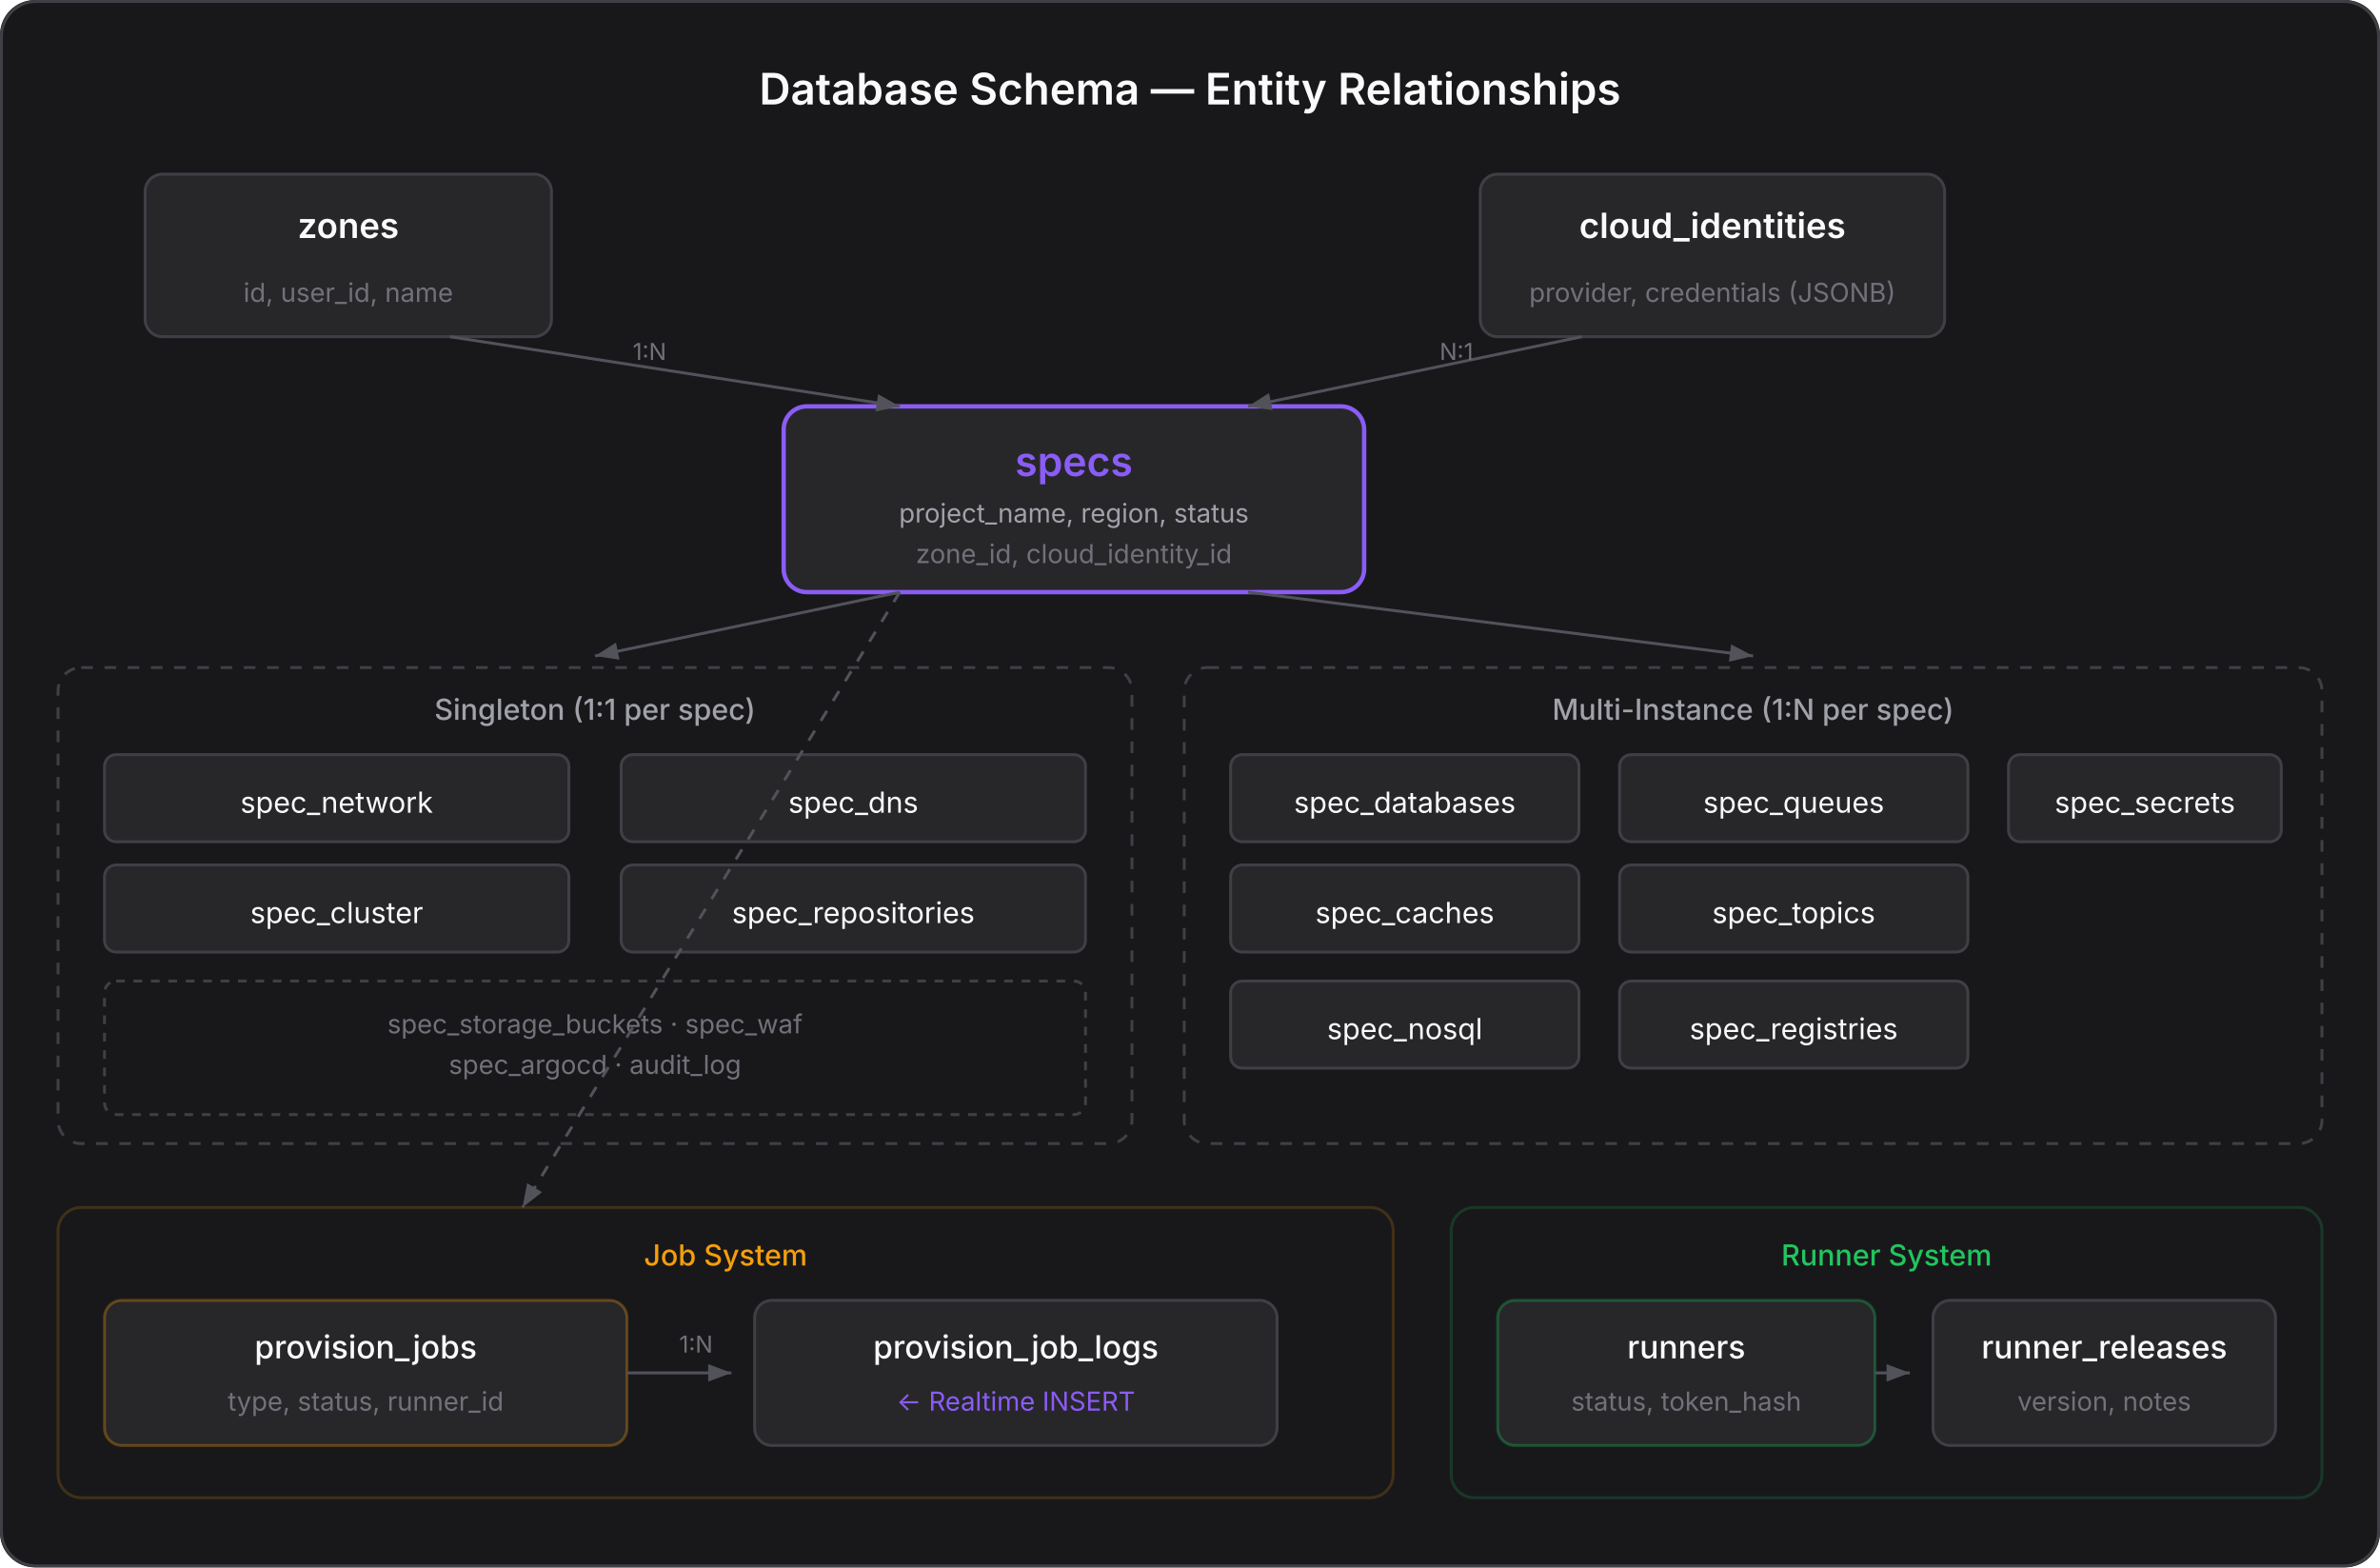
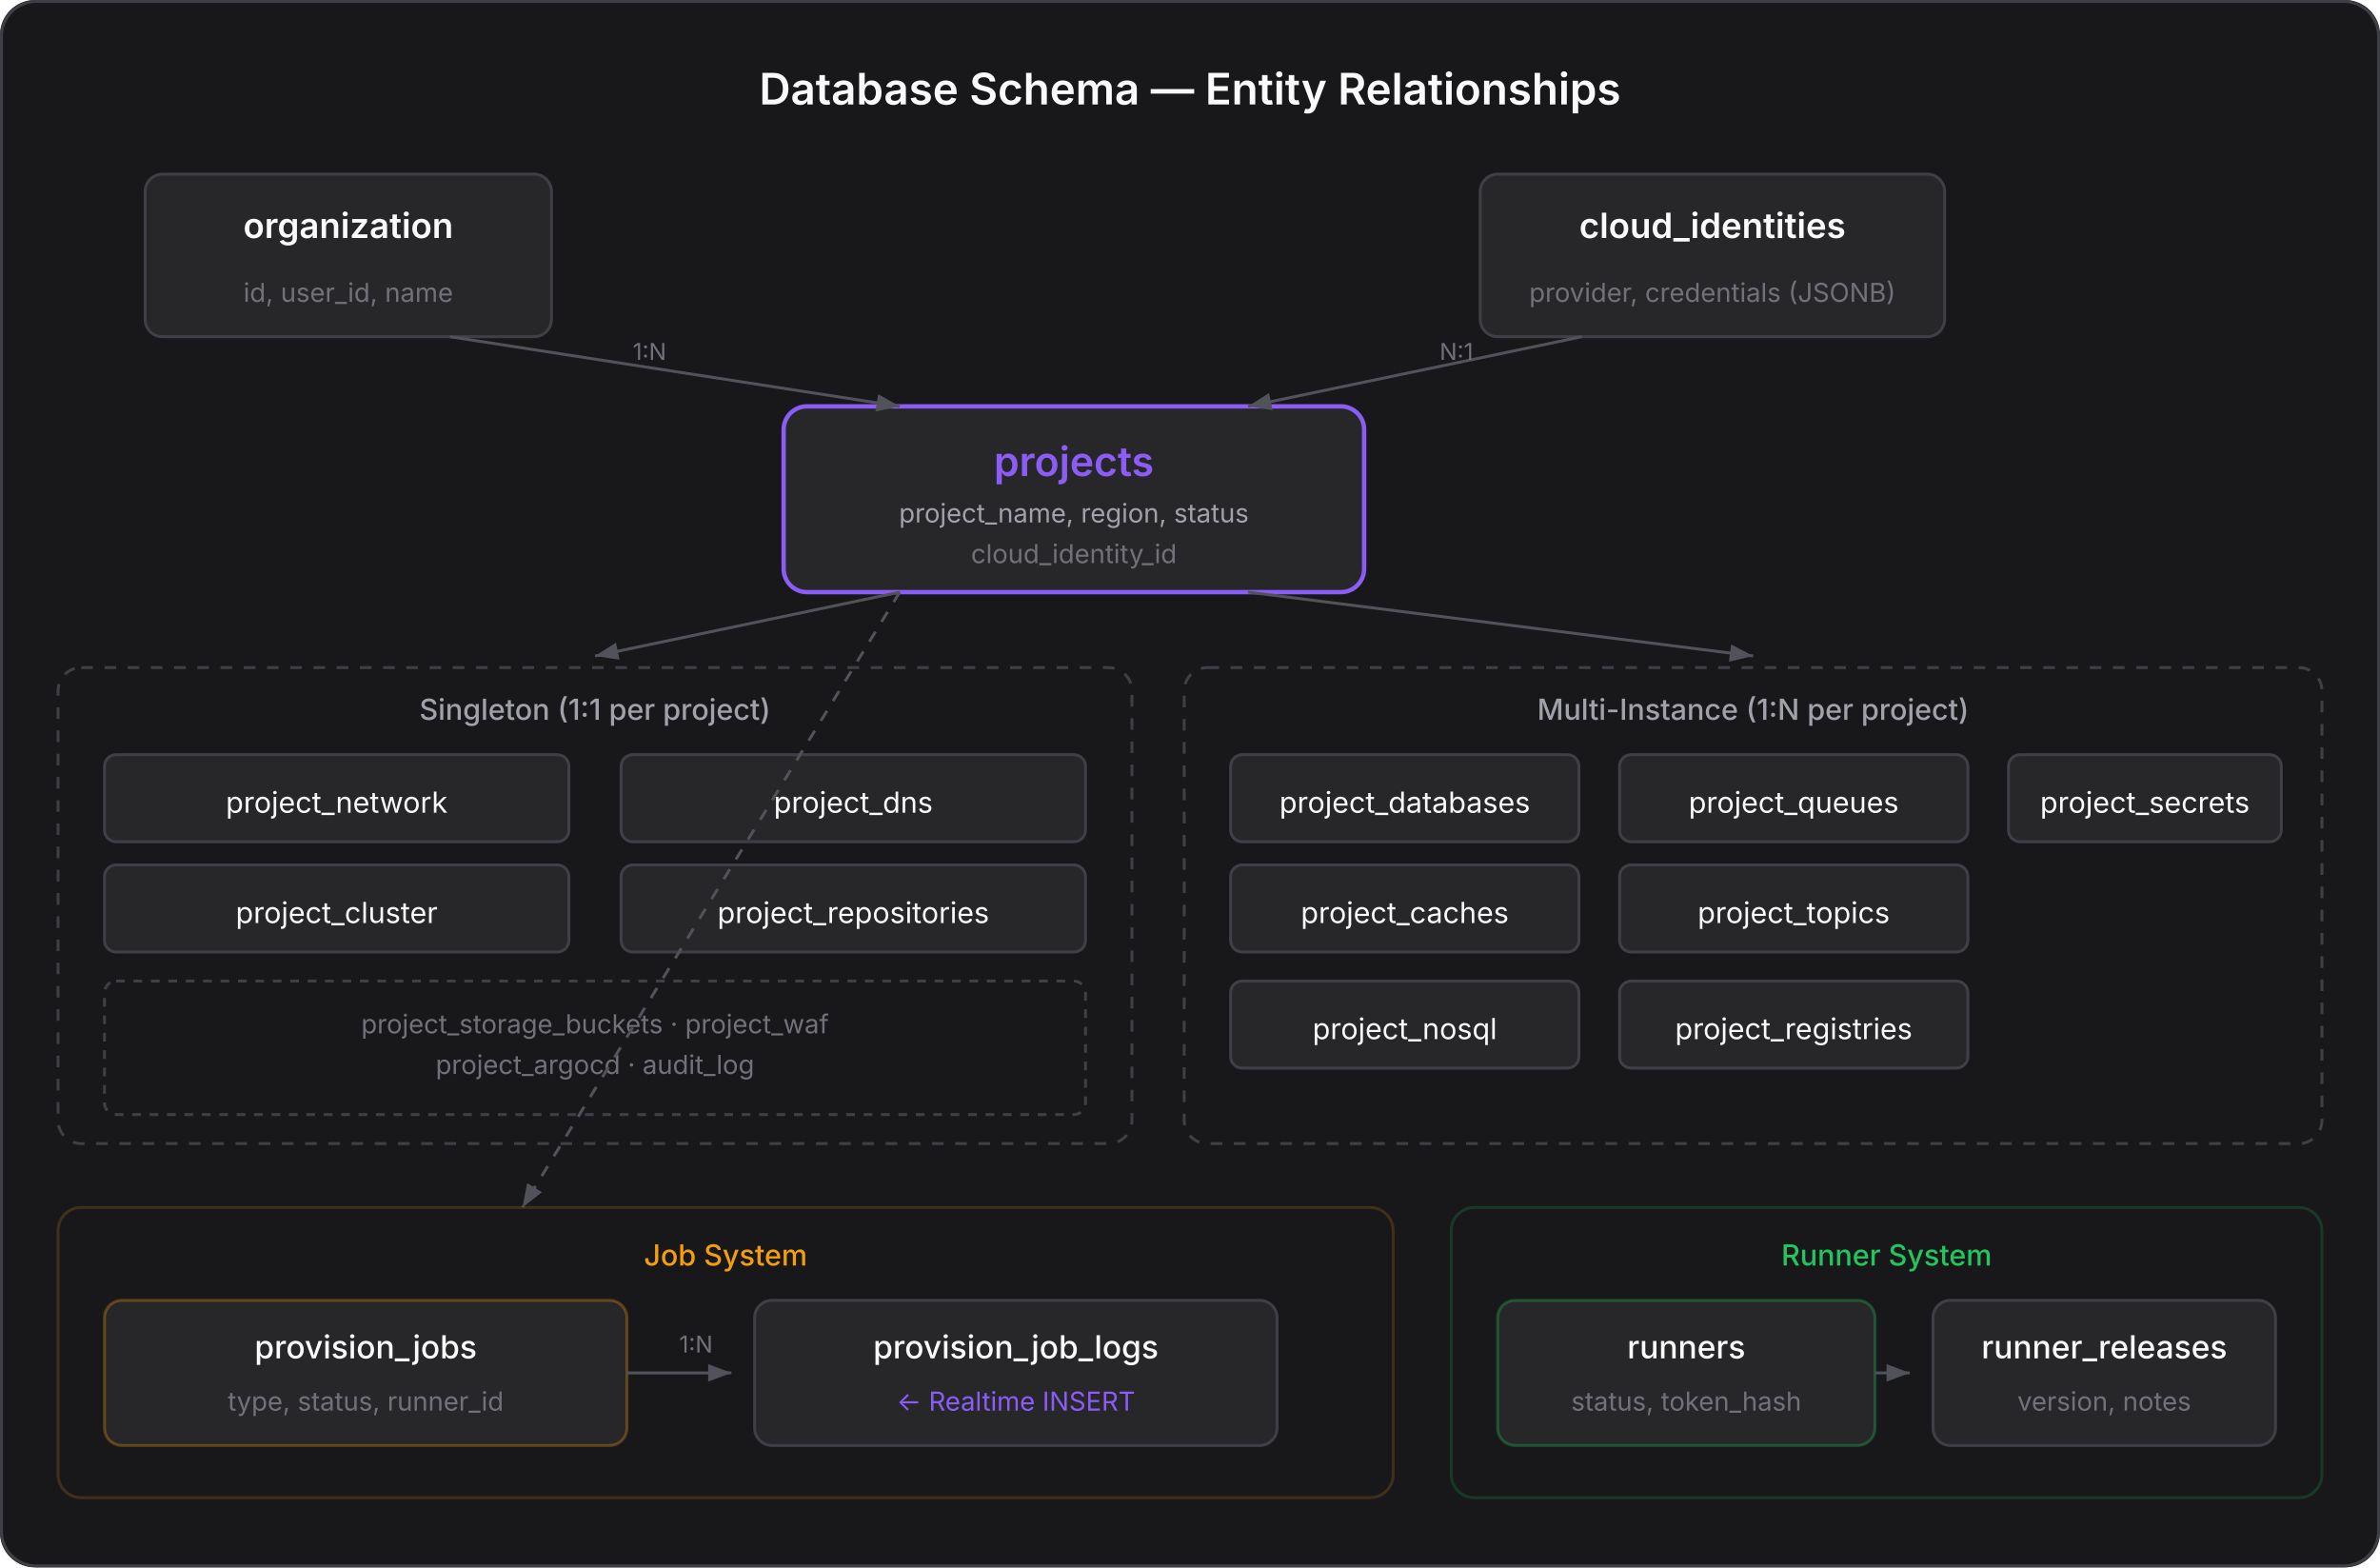
<svg xmlns="http://www.w3.org/2000/svg" viewBox="0 0 820 540" width="100%" fill="none">
  <defs>
    <marker id="arrow" markerWidth="8" markerHeight="6" refX="8" refY="3" orient="auto">
      <path d="M0,0 L8,3 L0,6" fill="#52525B" />
    </marker>
  </defs>
  <rect width="820" height="540" rx="12" fill="#18181B" />
  <rect x="0.5" y="0.5" width="819" height="539" rx="12" fill="none" stroke="#3F3F46" />
  <text x="410" y="36" text-anchor="middle" font-family="Inter, system-ui, sans-serif" font-size="15" font-weight="600" fill="#FAFAFA">Database Schema — Entity Relationships</text>
  <rect x="50" y="60" width="140" height="56" rx="6" fill="#27272A" stroke="#3F3F46" />
-   <text x="120" y="82" text-anchor="middle" font-family="Inter, system-ui, sans-serif" font-size="12" font-weight="600" fill="#FAFAFA">zones</text>
+   <text x="120" y="82" text-anchor="middle" font-family="Inter, system-ui, sans-serif" font-size="12" font-weight="600" fill="#FAFAFA">organization</text>
  <text x="120" y="104" text-anchor="middle" font-family="Inter, system-ui, sans-serif" font-size="9" fill="#71717A">id, user_id, name</text>
  <rect x="510" y="60" width="160" height="56" rx="6" fill="#27272A" stroke="#3F3F46" />
  <text x="590" y="82" text-anchor="middle" font-family="Inter, system-ui, sans-serif" font-size="12" font-weight="600" fill="#FAFAFA">cloud_identities</text>
  <text x="590" y="104" text-anchor="middle" font-family="Inter, system-ui, sans-serif" font-size="9" fill="#71717A">provider, credentials (JSONB)</text>
  <rect x="270" y="140" width="200" height="64" rx="8" fill="#27272A" stroke="#8B5CF6" stroke-width="1.5" />
-   <text x="370" y="164" text-anchor="middle" font-family="Inter, system-ui, sans-serif" font-size="14" font-weight="600" fill="#8B5CF6">specs</text>
+   <text x="370" y="164" text-anchor="middle" font-family="Inter, system-ui, sans-serif" font-size="14" font-weight="600" fill="#8B5CF6">projects</text>
  <text x="370" y="180" text-anchor="middle" font-family="Inter, system-ui, sans-serif" font-size="9" fill="#A1A1AA">project_name, region, status</text>
-   <text x="370" y="194" text-anchor="middle" font-family="Inter, system-ui, sans-serif" font-size="9" fill="#71717A">zone_id, cloud_identity_id</text>
+   <text x="370" y="194" text-anchor="middle" font-family="Inter, system-ui, sans-serif" font-size="9" fill="#71717A">cloud_identity_id</text>
  <path d="M155,116 L310,140" stroke="#52525B" stroke-width="1" fill="none" marker-end="url(#arrow)" />
  <text x="218" y="124" font-family="Inter, system-ui, sans-serif" font-size="8" fill="#71717A">1:N</text>
  <path d="M545,116 L430,140" stroke="#52525B" stroke-width="1" fill="none" marker-end="url(#arrow)" />
  <text x="496" y="124" font-family="Inter, system-ui, sans-serif" font-size="8" fill="#71717A">N:1</text>
  <rect x="20" y="230" width="370" height="164" rx="8" fill="none" stroke="#3F3F46" stroke-dasharray="4 4" />
-   <text x="205" y="248" text-anchor="middle" font-family="Inter, system-ui, sans-serif" font-size="10" font-weight="500" fill="#A1A1AA">Singleton (1:1 per spec)</text>
+   <text x="205" y="248" text-anchor="middle" font-family="Inter, system-ui, sans-serif" font-size="10" font-weight="500" fill="#A1A1AA">Singleton (1:1 per project)</text>
  <rect x="36" y="260" width="160" height="30" rx="4" fill="#27272A" stroke="#3F3F46" />
-   <text x="116" y="280" text-anchor="middle" font-family="Inter, system-ui, sans-serif" font-size="10" fill="#FAFAFA">spec_network</text>
+   <text x="116" y="280" text-anchor="middle" font-family="Inter, system-ui, sans-serif" font-size="10" fill="#FAFAFA">project_network</text>
  <rect x="36" y="298" width="160" height="30" rx="4" fill="#27272A" stroke="#3F3F46" />
-   <text x="116" y="318" text-anchor="middle" font-family="Inter, system-ui, sans-serif" font-size="10" fill="#FAFAFA">spec_cluster</text>
+   <text x="116" y="318" text-anchor="middle" font-family="Inter, system-ui, sans-serif" font-size="10" fill="#FAFAFA">project_cluster</text>
  <rect x="214" y="260" width="160" height="30" rx="4" fill="#27272A" stroke="#3F3F46" />
-   <text x="294" y="280" text-anchor="middle" font-family="Inter, system-ui, sans-serif" font-size="10" fill="#FAFAFA">spec_dns</text>
+   <text x="294" y="280" text-anchor="middle" font-family="Inter, system-ui, sans-serif" font-size="10" fill="#FAFAFA">project_dns</text>
  <rect x="214" y="298" width="160" height="30" rx="4" fill="#27272A" stroke="#3F3F46" />
-   <text x="294" y="318" text-anchor="middle" font-family="Inter, system-ui, sans-serif" font-size="10" fill="#FAFAFA">spec_repositories</text>
+   <text x="294" y="318" text-anchor="middle" font-family="Inter, system-ui, sans-serif" font-size="10" fill="#FAFAFA">project_repositories</text>
  <rect x="36" y="338" width="338" height="46" rx="4" fill="#18181B" stroke="#3F3F46" stroke-dasharray="3 3" />
-   <text x="205" y="356" text-anchor="middle" font-family="Inter, system-ui, sans-serif" font-size="9" fill="#71717A">spec_storage_buckets · spec_waf</text>
-   <text x="205" y="370" text-anchor="middle" font-family="Inter, system-ui, sans-serif" font-size="9" fill="#71717A">spec_argocd · audit_log</text>
+   <text x="205" y="356" text-anchor="middle" font-family="Inter, system-ui, sans-serif" font-size="9" fill="#71717A">project_storage_buckets · project_waf</text>
+   <text x="205" y="370" text-anchor="middle" font-family="Inter, system-ui, sans-serif" font-size="9" fill="#71717A">project_argocd · audit_log</text>
  <path d="M310,204 L205,226" stroke="#52525B" stroke-width="1" fill="none" marker-end="url(#arrow)" />
  <rect x="408" y="230" width="392" height="164" rx="8" fill="none" stroke="#3F3F46" stroke-dasharray="4 4" />
-   <text x="604" y="248" text-anchor="middle" font-family="Inter, system-ui, sans-serif" font-size="10" font-weight="500" fill="#A1A1AA">Multi-Instance (1:N per spec)</text>
+   <text x="604" y="248" text-anchor="middle" font-family="Inter, system-ui, sans-serif" font-size="10" font-weight="500" fill="#A1A1AA">Multi-Instance (1:N per project)</text>
  <rect x="424" y="260" width="120" height="30" rx="4" fill="#27272A" stroke="#3F3F46" />
-   <text x="484" y="280" text-anchor="middle" font-family="Inter, system-ui, sans-serif" font-size="10" fill="#FAFAFA">spec_databases</text>
+   <text x="484" y="280" text-anchor="middle" font-family="Inter, system-ui, sans-serif" font-size="10" fill="#FAFAFA">project_databases</text>
  <rect x="424" y="298" width="120" height="30" rx="4" fill="#27272A" stroke="#3F3F46" />
-   <text x="484" y="318" text-anchor="middle" font-family="Inter, system-ui, sans-serif" font-size="10" fill="#FAFAFA">spec_caches</text>
+   <text x="484" y="318" text-anchor="middle" font-family="Inter, system-ui, sans-serif" font-size="10" fill="#FAFAFA">project_caches</text>
  <rect x="558" y="260" width="120" height="30" rx="4" fill="#27272A" stroke="#3F3F46" />
-   <text x="618" y="280" text-anchor="middle" font-family="Inter, system-ui, sans-serif" font-size="10" fill="#FAFAFA">spec_queues</text>
+   <text x="618" y="280" text-anchor="middle" font-family="Inter, system-ui, sans-serif" font-size="10" fill="#FAFAFA">project_queues</text>
  <rect x="558" y="298" width="120" height="30" rx="4" fill="#27272A" stroke="#3F3F46" />
-   <text x="618" y="318" text-anchor="middle" font-family="Inter, system-ui, sans-serif" font-size="10" fill="#FAFAFA">spec_topics</text>
+   <text x="618" y="318" text-anchor="middle" font-family="Inter, system-ui, sans-serif" font-size="10" fill="#FAFAFA">project_topics</text>
  <rect x="424" y="338" width="120" height="30" rx="4" fill="#27272A" stroke="#3F3F46" />
-   <text x="484" y="358" text-anchor="middle" font-family="Inter, system-ui, sans-serif" font-size="10" fill="#FAFAFA">spec_nosql</text>
+   <text x="484" y="358" text-anchor="middle" font-family="Inter, system-ui, sans-serif" font-size="10" fill="#FAFAFA">project_nosql</text>
  <rect x="558" y="338" width="120" height="30" rx="4" fill="#27272A" stroke="#3F3F46" />
-   <text x="618" y="358" text-anchor="middle" font-family="Inter, system-ui, sans-serif" font-size="10" fill="#FAFAFA">spec_registries</text>
+   <text x="618" y="358" text-anchor="middle" font-family="Inter, system-ui, sans-serif" font-size="10" fill="#FAFAFA">project_registries</text>
  <rect x="692" y="260" width="94" height="30" rx="4" fill="#27272A" stroke="#3F3F46" />
-   <text x="739" y="280" text-anchor="middle" font-family="Inter, system-ui, sans-serif" font-size="10" fill="#FAFAFA">spec_secrets</text>
+   <text x="739" y="280" text-anchor="middle" font-family="Inter, system-ui, sans-serif" font-size="10" fill="#FAFAFA">project_secrets</text>
  <path d="M430,204 L604,226" stroke="#52525B" stroke-width="1" fill="none" marker-end="url(#arrow)" />
  <rect x="20" y="416" width="460" height="100" rx="8" fill="none" stroke="#F59E0B30" />
  <text x="250" y="436" text-anchor="middle" font-family="Inter, system-ui, sans-serif" font-size="10" font-weight="500" fill="#F59E0B">Job System</text>
  <rect x="36" y="448" width="180" height="50" rx="6" fill="#27272A" stroke="#F59E0B50" />
  <text x="126" y="468" text-anchor="middle" font-family="Inter, system-ui, sans-serif" font-size="11" font-weight="500" fill="#FAFAFA">provision_jobs</text>
  <text x="126" y="486" text-anchor="middle" font-family="Inter, system-ui, sans-serif" font-size="9" fill="#71717A">type, status, runner_id</text>
  <line x1="216" y1="473" x2="252" y2="473" stroke="#52525B" stroke-width="1" marker-end="url(#arrow)" />
  <text x="234" y="466" font-family="Inter, system-ui, sans-serif" font-size="8" fill="#71717A">1:N</text>
  <rect x="260" y="448" width="180" height="50" rx="6" fill="#27272A" stroke="#3F3F46" />
  <text x="350" y="468" text-anchor="middle" font-family="Inter, system-ui, sans-serif" font-size="11" font-weight="500" fill="#FAFAFA">provision_job_logs</text>
  <text x="350" y="486" text-anchor="middle" font-family="Inter, system-ui, sans-serif" font-size="9" fill="#8B5CF6">← Realtime INSERT</text>
  <path d="M310,204 L180,416" stroke="#52525B" stroke-width="1" fill="none" marker-end="url(#arrow)" stroke-dasharray="4 4" />
  <rect x="500" y="416" width="300" height="100" rx="8" fill="none" stroke="#22C55E30" />
  <text x="650" y="436" text-anchor="middle" font-family="Inter, system-ui, sans-serif" font-size="10" font-weight="500" fill="#22C55E">Runner System</text>
  <rect x="516" y="448" width="130" height="50" rx="6" fill="#27272A" stroke="#22C55E50" />
  <text x="581" y="468" text-anchor="middle" font-family="Inter, system-ui, sans-serif" font-size="11" font-weight="500" fill="#FAFAFA">runners</text>
  <text x="581" y="486" text-anchor="middle" font-family="Inter, system-ui, sans-serif" font-size="9" fill="#71717A">status, token_hash</text>
  <line x1="646" y1="473" x2="658" y2="473" stroke="#52525B" stroke-width="1" marker-end="url(#arrow)" />
  <rect x="666" y="448" width="118" height="50" rx="6" fill="#27272A" stroke="#3F3F46" />
  <text x="725" y="468" text-anchor="middle" font-family="Inter, system-ui, sans-serif" font-size="11" font-weight="500" fill="#FAFAFA">runner_releases</text>
  <text x="725" y="486" text-anchor="middle" font-family="Inter, system-ui, sans-serif" font-size="9" fill="#71717A">version, notes</text>
</svg>
